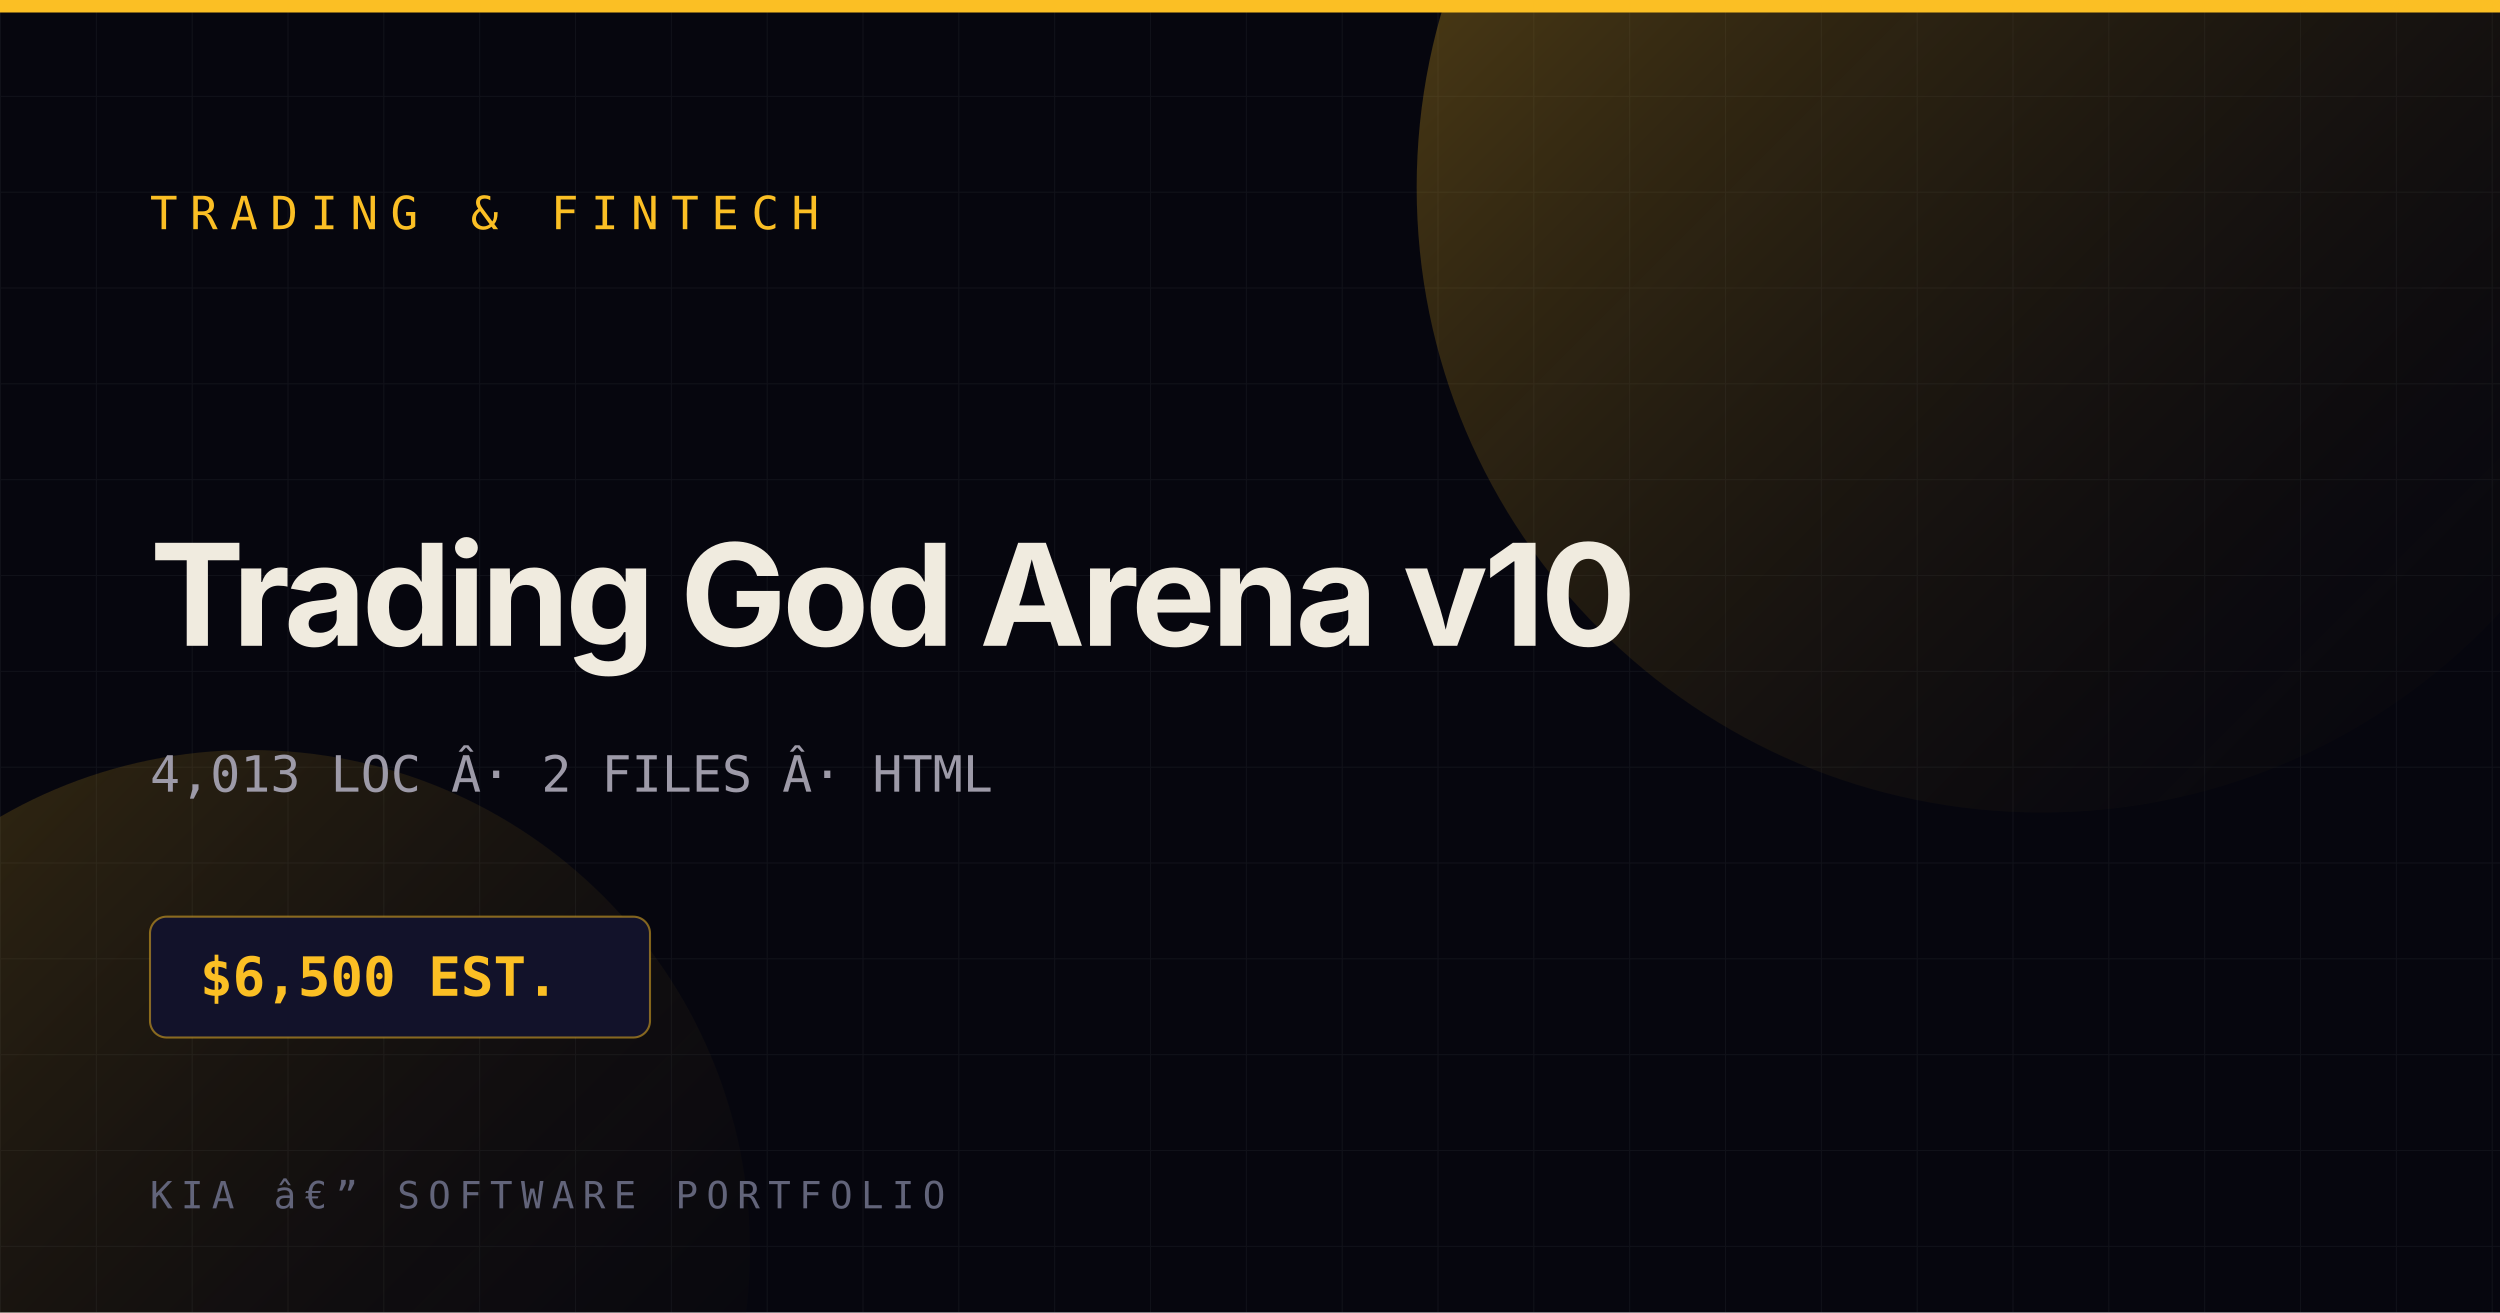
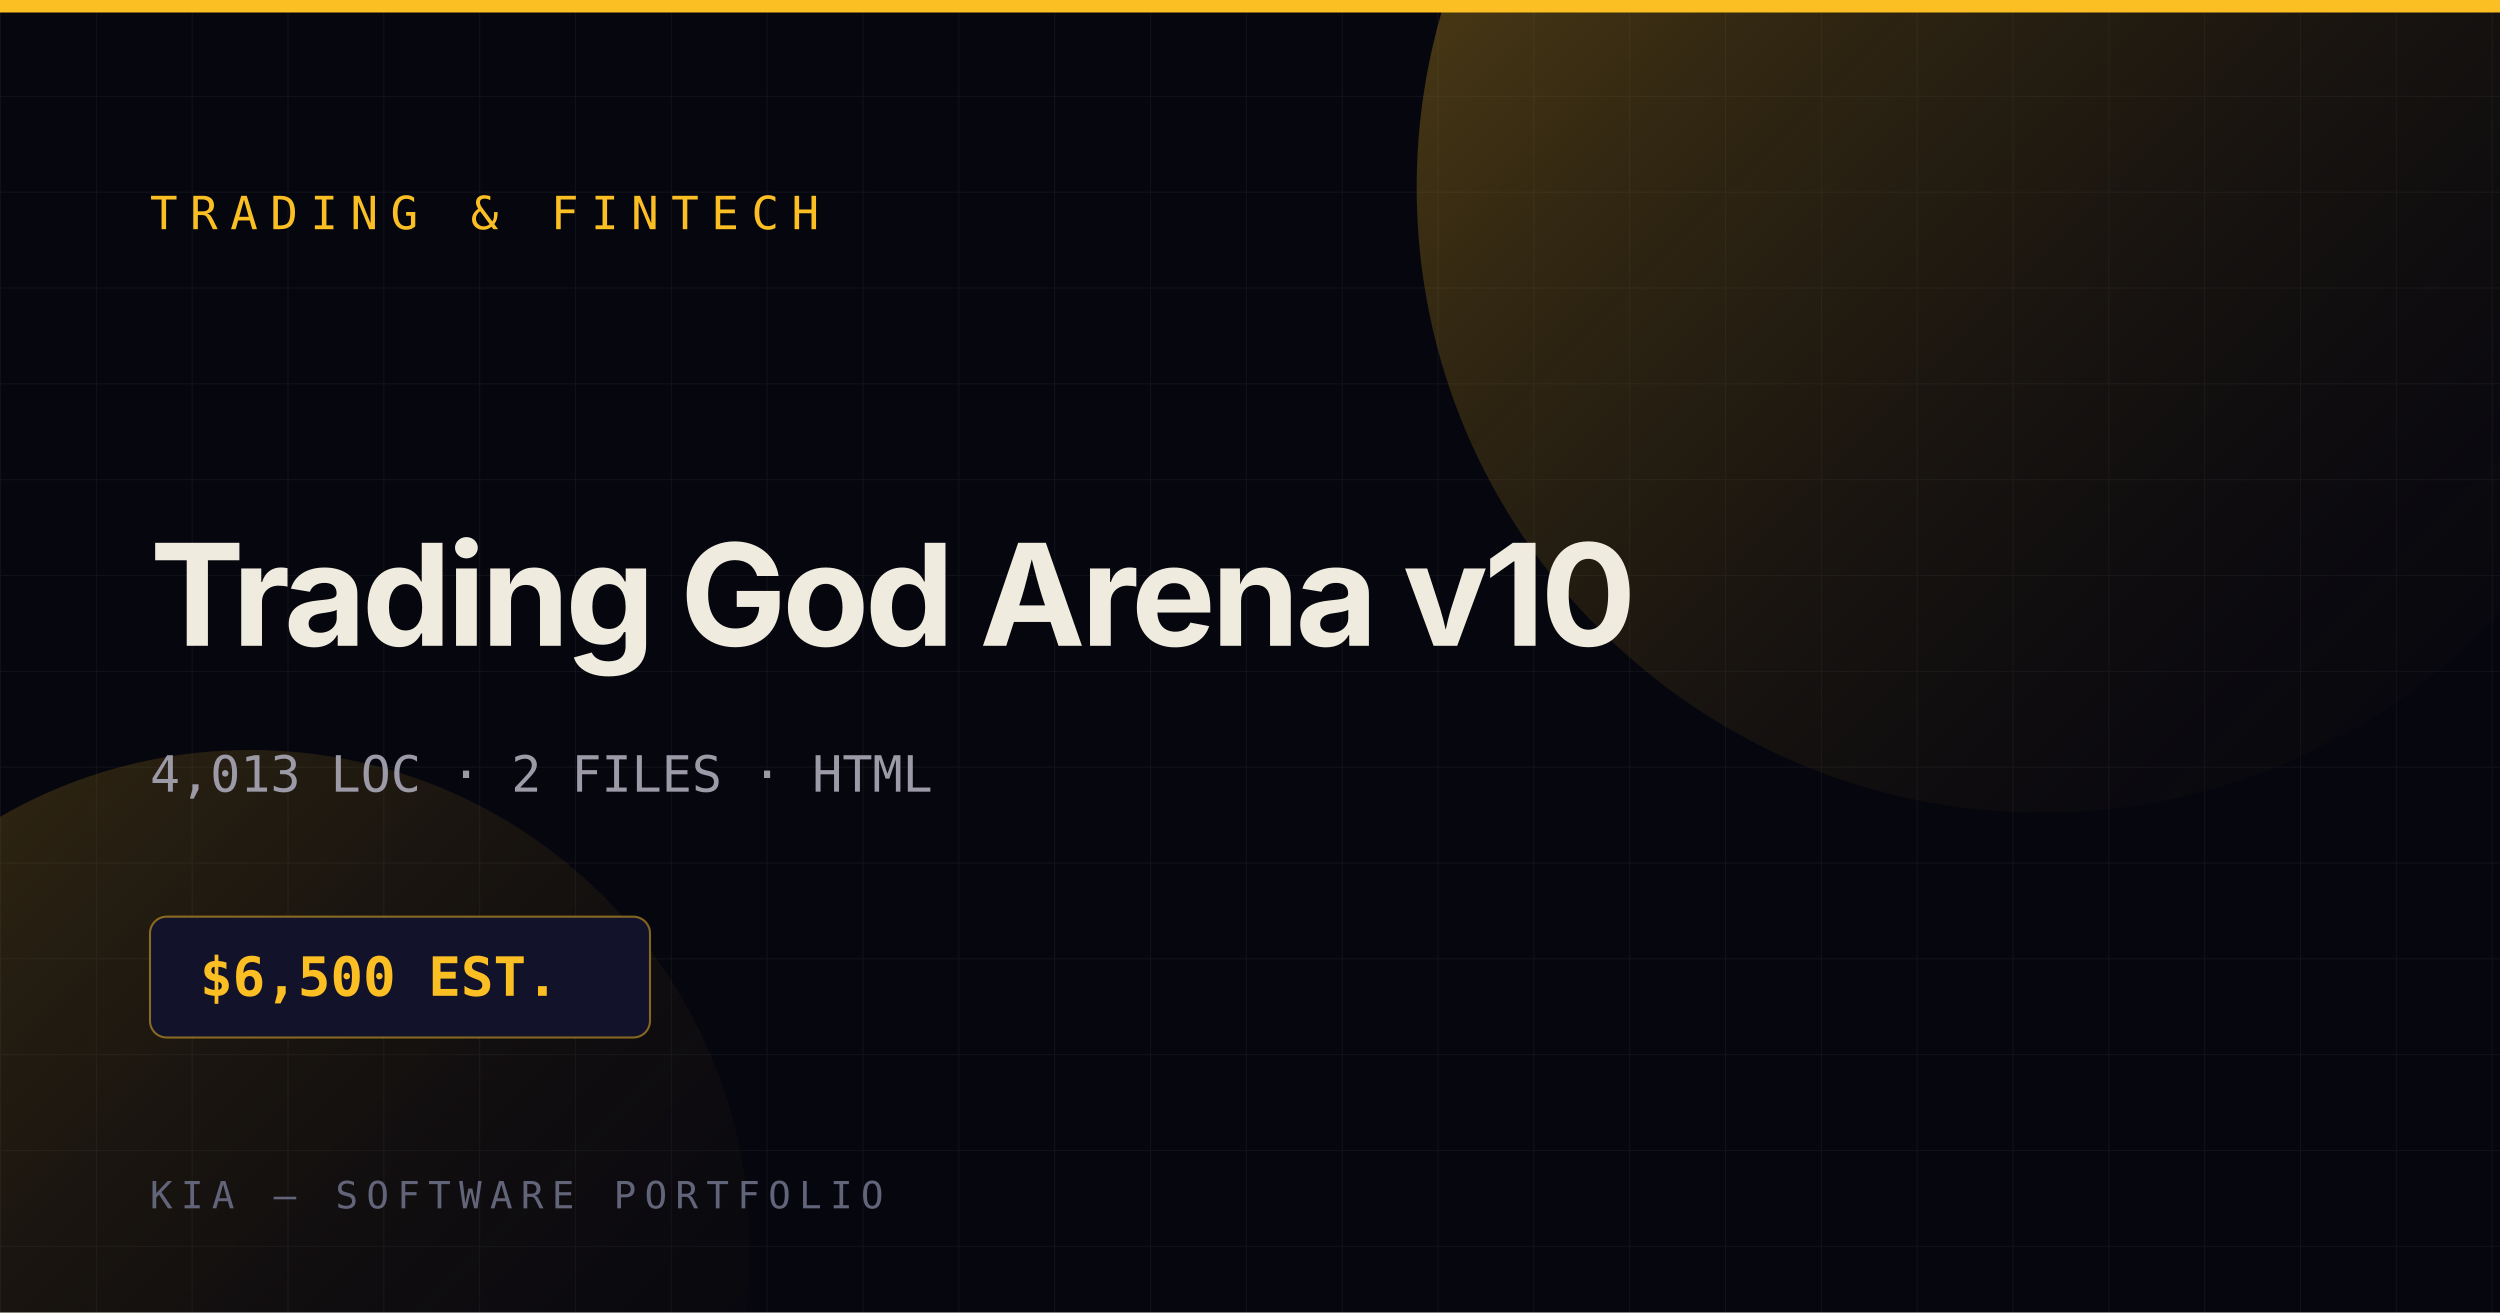
<svg xmlns="http://www.w3.org/2000/svg" width="1200" height="630" viewBox="0 0 1200 630" role="img" aria-label="Trading God Arena v10">
  <defs>
    <linearGradient id="g" x1="0" y1="0" x2="1" y2="1">
      <stop offset="0" stop-color="#fbbf24" stop-opacity=".40" />
      <stop offset="1" stop-color="#06060e" stop-opacity="0" />
    </linearGradient>
    <pattern id="grid" width="46" height="46" patternUnits="userSpaceOnUse">
      <path d="M46 0H0V46" fill="none" stroke="#94a3b8" stroke-opacity=".07" />
    </pattern>
  </defs>
  <rect width="1200" height="630" fill="#06060e" />
  <rect width="1200" height="630" fill="url(#grid)" />
  <circle cx="980" cy="90" r="300" fill="url(#g)" />
  <circle cx="120" cy="600" r="240" fill="url(#g)" opacity=".55" />
  <rect x="0" y="0" width="1200" height="6" fill="#fbbf24" />
  <text x="72" y="110" fill="#fbbf24" font-family="ui-monospace, Menlo, Consolas, monospace" font-size="22" letter-spacing="6">TRADING &amp; FINTECH</text>
  <text x="72" y="310" fill="#f0ebdf" font-family="system-ui, -apple-system, sans-serif" font-weight="700" font-size="68" letter-spacing="-2">Trading God Arena v10</text>
-   <text x="72" y="380" fill="#9d9aa8" font-family="ui-monospace, Menlo, Consolas, monospace" font-size="24">4,013 LOC Â· 2 FILES Â· HTML</text>
+   <text x="72" y="380" fill="#9d9aa8" font-family="ui-monospace, Menlo, Consolas, monospace" font-size="24">4,013 LOC · 2 FILES · HTML</text>
  <rect x="72" y="440" width="240" height="58" rx="8" fill="#12122a" stroke="#fbbf24" stroke-opacity=".5" />
  <text x="96" y="478" fill="#fbbf24" font-family="ui-monospace, Menlo, Consolas, monospace" font-size="26" font-weight="700">$6,500 EST.</text>
-   <text x="72" y="580" fill="#62647a" font-family="ui-monospace, Menlo, Consolas, monospace" font-size="18" letter-spacing="4">KIA â€” SOFTWARE PORTFOLIO</text>
+   <text x="72" y="580" fill="#62647a" font-family="ui-monospace, Menlo, Consolas, monospace" font-size="18" letter-spacing="4">KIA — SOFTWARE PORTFOLIO</text>
</svg>
